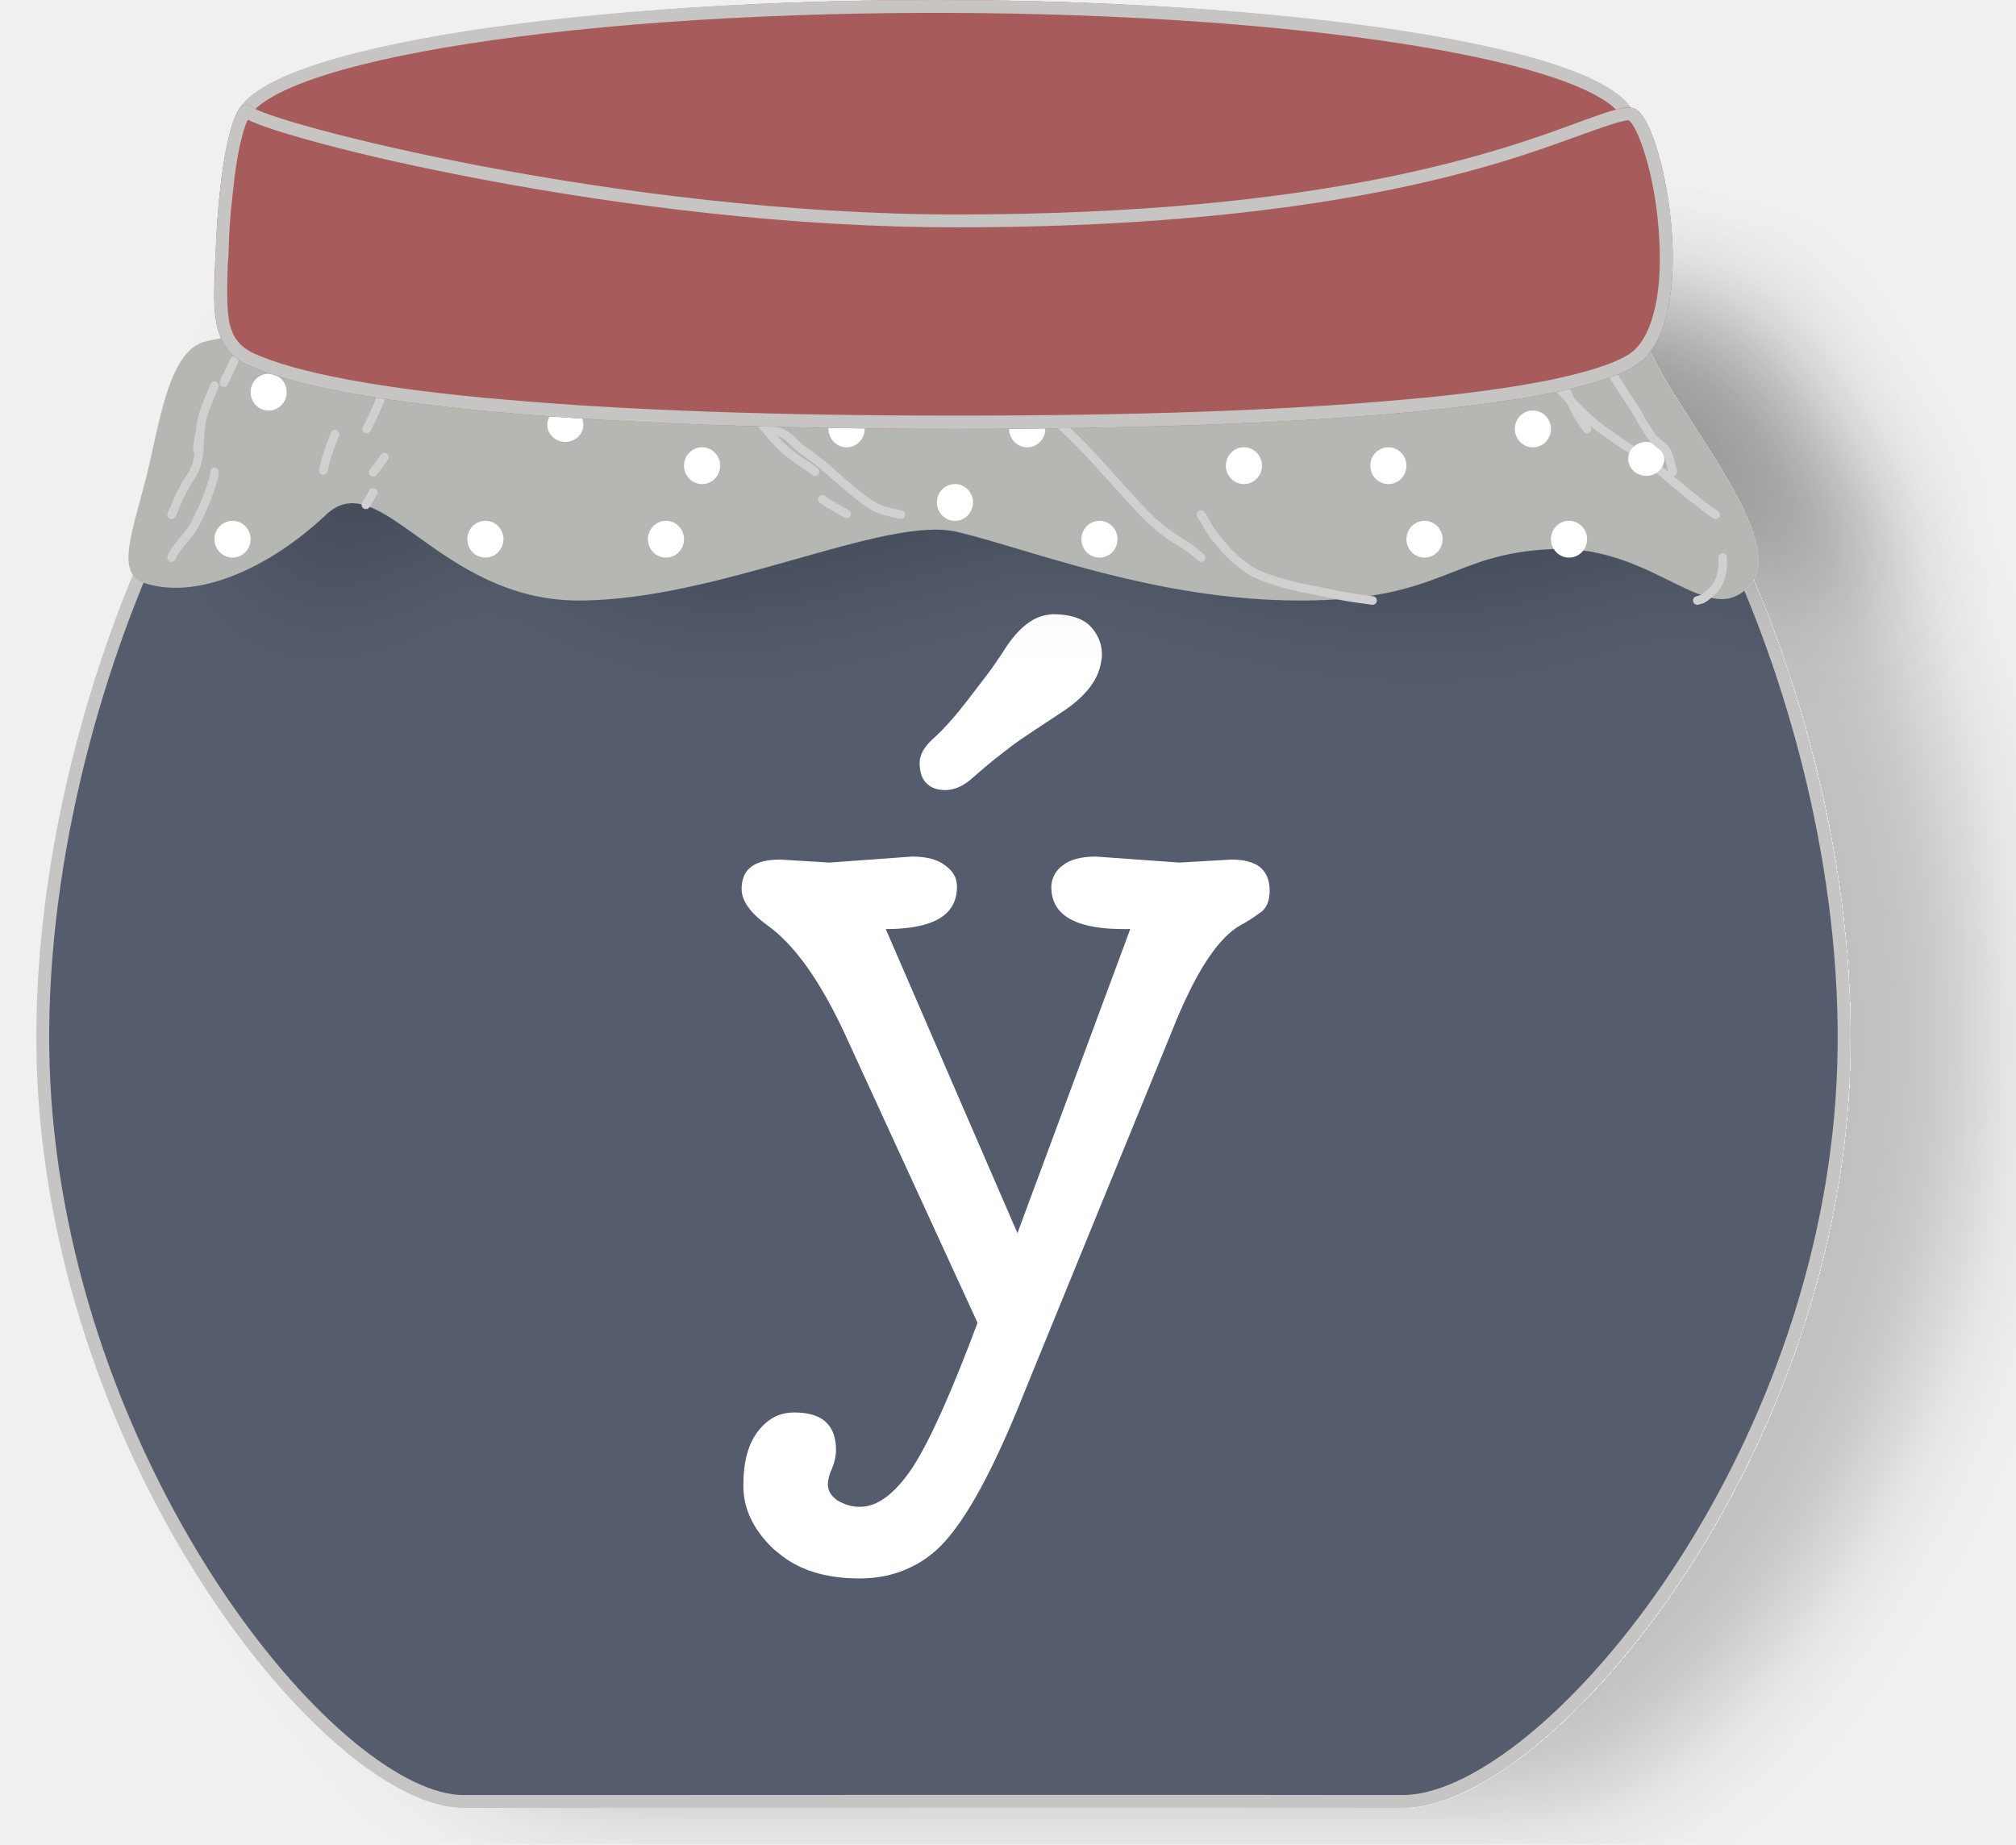
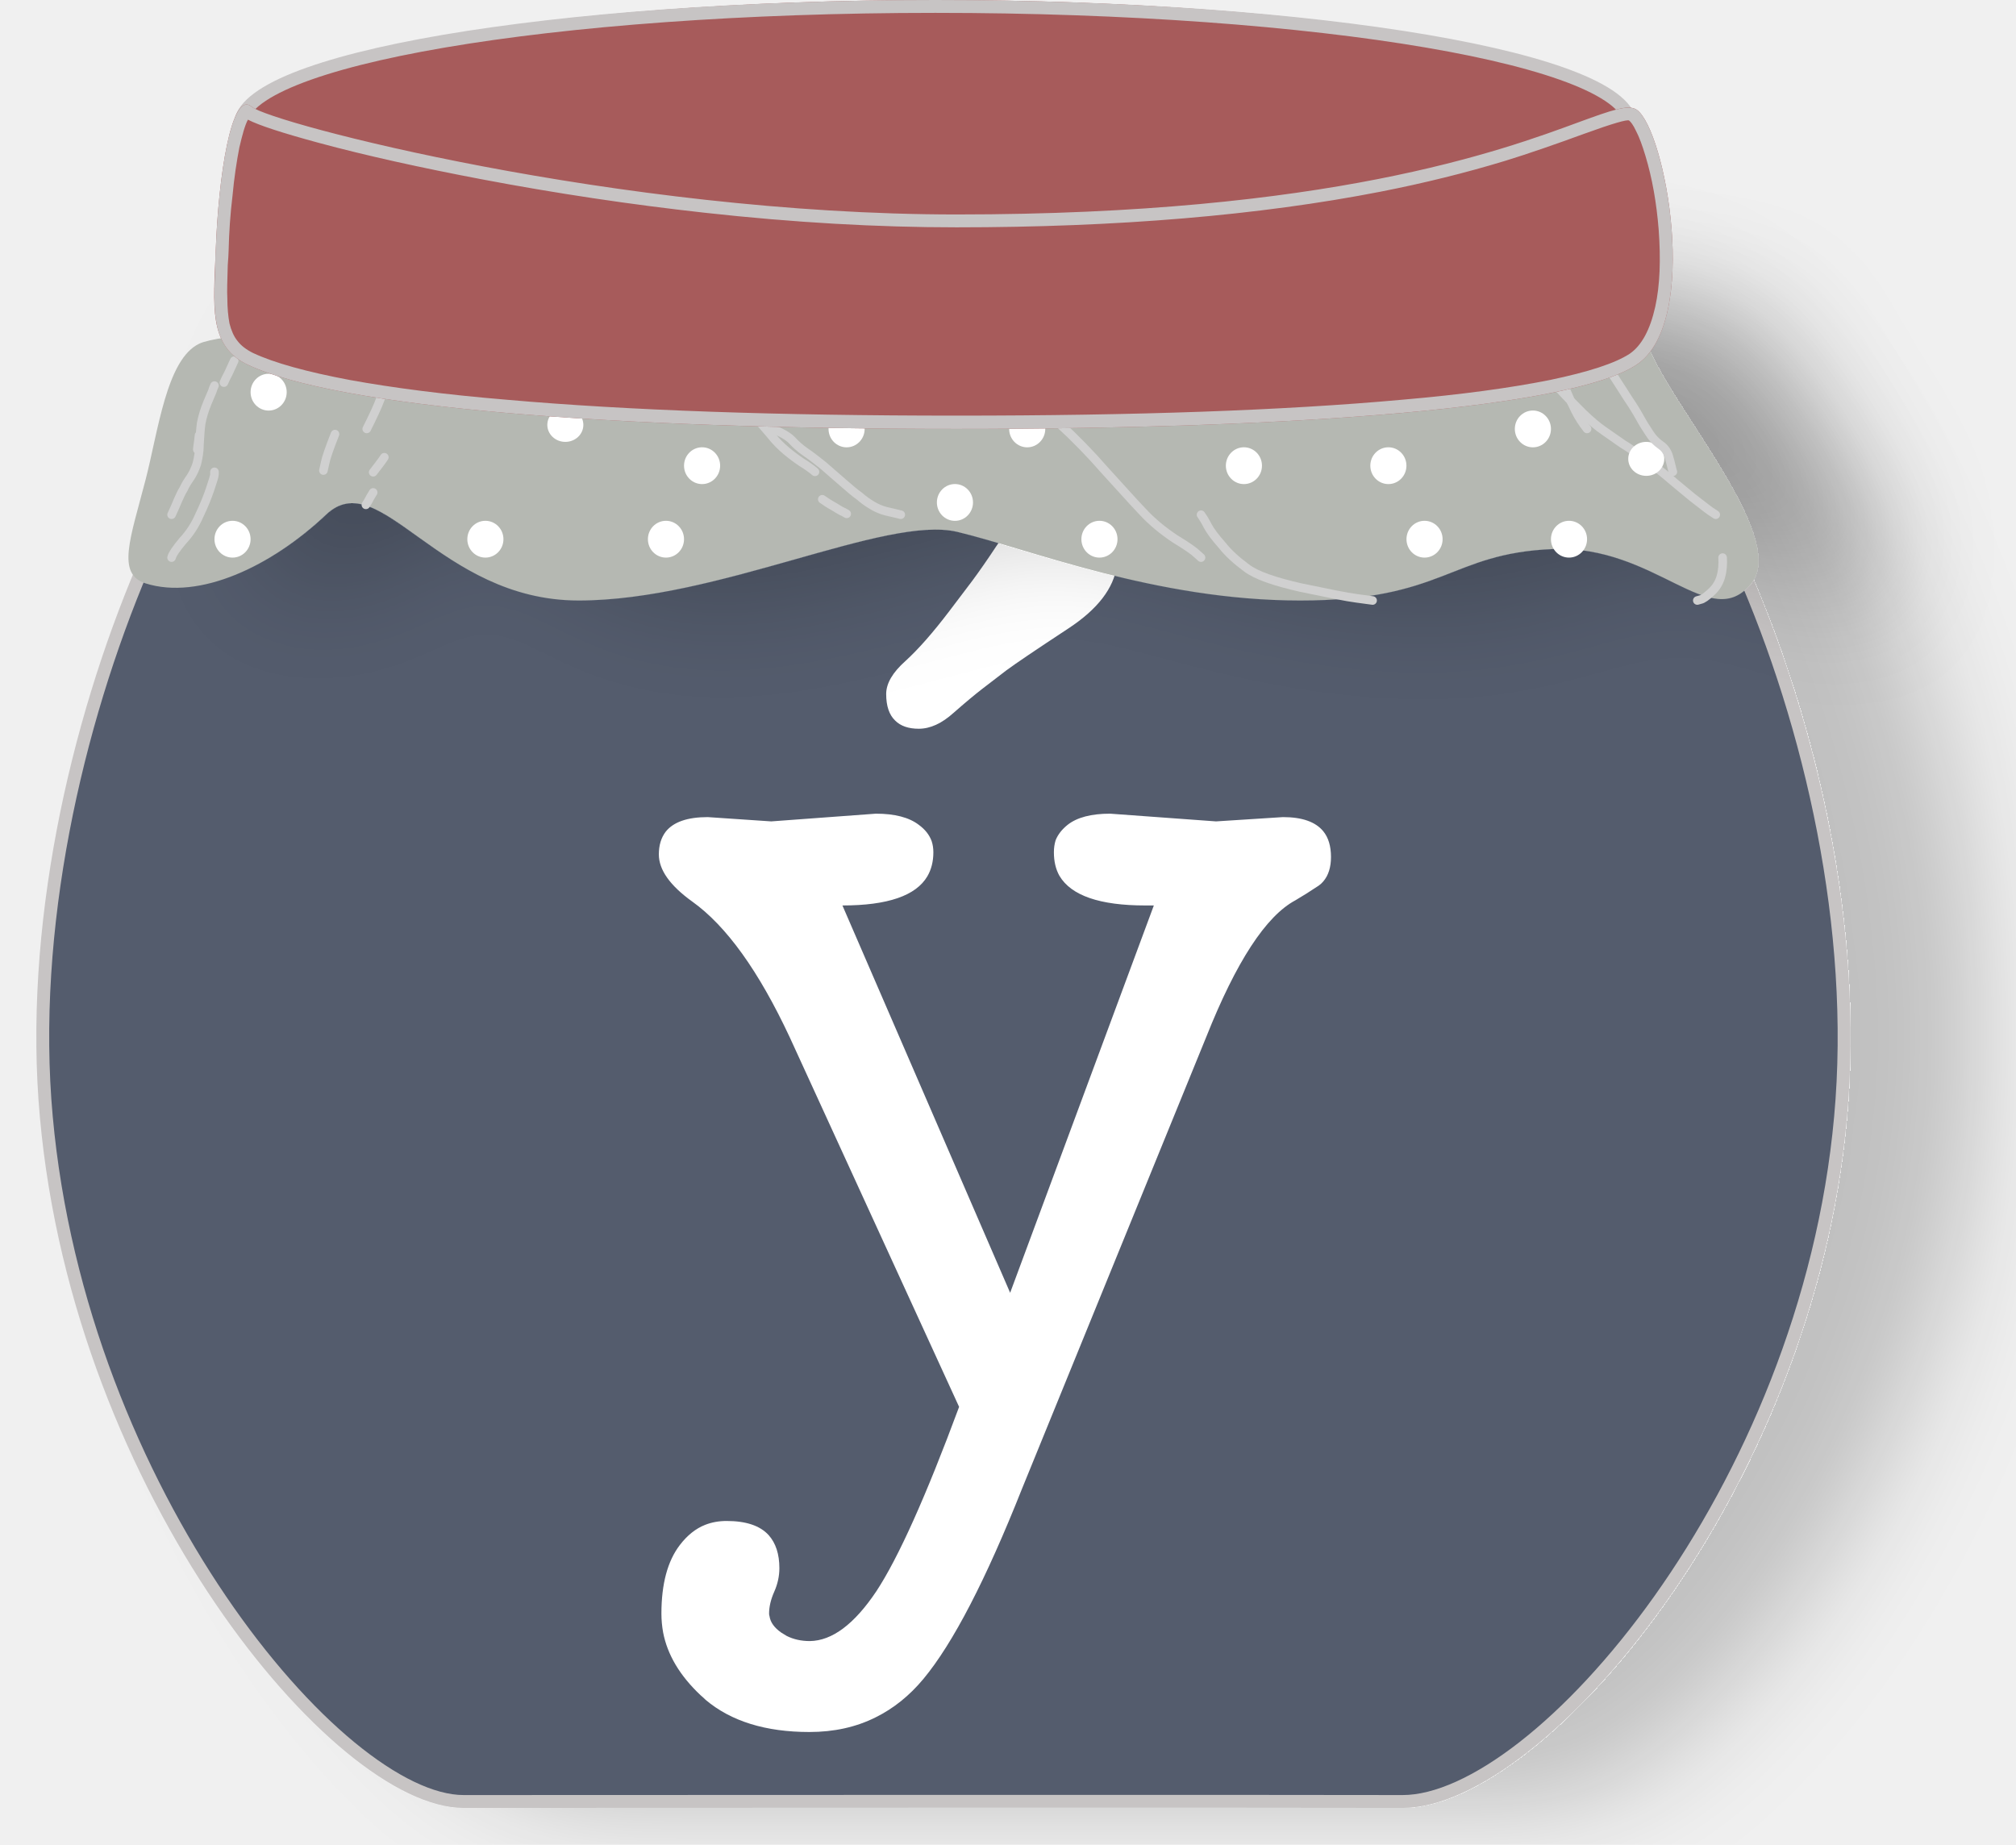
<svg xmlns="http://www.w3.org/2000/svg" width="47" height="43" viewBox="0 0 47 43" fill="none">
  <defs>
-     <filter id="filter_77_1203_dd" x="-0.152" y="2.85" width="50.303" height="43.3" filterUnits="userSpaceOnUse" color-interpolation-filters="sRGB">
+     <filter id="filter_77_1203_dd" x="-0.151" y="2.85" width="50.303" height="43.3" filterUnits="userSpaceOnUse" color-interpolation-filters="sRGB">
      <feFlood flood-opacity="0" result="BackgroundImageFix" />
      <feColorMatrix in="SourceAlpha" type="matrix" values="0 0 0 0 0 0 0 0 0 0 0 0 0 0 0 0 0 0 127 0" result="hardAlpha" />
      <feOffset dx="3" dy="0" />
      <feGaussianBlur stdDeviation="1.333" />
      <feComposite in2="hardAlpha" operator="out" k2="-1" k3="1" />
      <feColorMatrix type="matrix" values="0 0 0 0 0 0 0 0 0 0 0 0 0 0 0 0 0 0 0.2 0" />
      <feBlend mode="normal" in2="BackgroundImageFix" result="effect_dropShadow_1" />
      <feBlend mode="normal" in="SourceGraphic" in2="effect_dropShadow_1" result="shape" />
    </filter>
    <filter id="filter_77_1205_dd" x="2" y="3" width="46" height="15" filterUnits="userSpaceOnUse" color-interpolation-filters="sRGB">
      <feFlood flood-opacity="0" result="BackgroundImageFix" />
      <feColorMatrix in="SourceAlpha" type="matrix" values="0 0 0 0 0 0 0 0 0 0 0 0 0 0 0 0 0 0 127 0" result="hardAlpha" />
      <feOffset dx="3" dy="0" />
      <feGaussianBlur stdDeviation="1.333" />
      <feComposite in2="hardAlpha" operator="out" k2="-1" k3="1" />
      <feColorMatrix type="matrix" values="0 0 0 0 0 0 0 0 0 0 0 0 0 0 0 0 0 0 0.2 0" />
      <feBlend mode="normal" in2="BackgroundImageFix" result="effect_dropShadow_1" />
      <feBlend mode="normal" in="SourceGraphic" in2="effect_dropShadow_1" result="shape" />
    </filter>
    <clipPath id="clip77_1202">
      <rect id="Banka-krugY" width="47" height="43" fill="white" fill-opacity="0" />
    </clipPath>
  </defs>
  <rect id="Banka-krugY" width="47" height="43" fill="#FFFFFF" fill-opacity="0" />
  <g clip-path="url(#clip77_1202)">
    <g filter="url(#filter_77_1203_dd)">
      <path id="body" d="M8.37 6.99C9.85 6.99 15.06 6.99 21.02 6.99C26.86 6.99 33.44 6.99 35.13 6.99C38.54 6.99 43.71 17.29 42.91 26.04C42.12 34.79 35.85 42 32.7 42C29.55 41.99 13.73 42 10.81 42C7.89 42 1.87 34.79 1.08 26.04C0.28 17.29 5.45 6.99 8.37 6.99Z" fill="#545C6D" fill-opacity="1" fill-rule="evenodd" />
      <path id="body" d="M10.81 42C7.89 42 1.87 34.79 1.08 26.04C0.28 17.29 5.45 6.99 8.37 6.99C9.85 6.99 15.06 6.99 21.02 6.99C26.86 6.99 33.44 6.99 35.13 6.99C38.54 6.99 43.71 17.29 42.91 26.04C42.12 34.79 35.85 42 32.7 42C29.55 41.99 13.73 42 10.81 42Z" stroke="#C7C4C4" stroke-opacity="1" stroke-width="0.3" />
    </g>
-     <path id="ý" d="M21.61 18.27Q21.76 18.42 22.04 18.42Q22.36 18.42 22.68 18.13Q23 17.85 23.2 17.69L23.64 17.35Q23.89 17.17 24.79 16.58Q25.58 16.05 25.67 15.43Q25.69 15.35 25.69 15.27Q25.69 15.03 25.59 14.84Q25.52 14.7 25.41 14.59Q25.13 14.32 24.55 14.32Q24.5 14.32 24.46 14.33Q23.93 14.38 23.46 15.08Q23.23 15.44 23.02 15.72L22.6 16.27Q22.15 16.86 21.8 17.18Q21.44 17.49 21.44 17.78Q21.44 18.12 21.61 18.27ZM29.45 20.29Q29.24 20.04 28.71 20.04L27.49 20.11L25.55 19.97Q25.03 19.97 24.77 20.18Q24.61 20.3 24.55 20.47Q24.51 20.57 24.51 20.68Q24.51 20.93 24.62 21.12Q24.94 21.66 26.19 21.66L26.35 21.66L23.72 28.75L20.65 21.66Q21.89 21.66 22.2 21.12Q22.31 20.93 22.31 20.68Q22.31 20.58 22.28 20.48Q22.22 20.31 22.04 20.18Q21.78 19.97 21.26 19.97L19.34 20.11L18.18 20.04Q17.62 20.04 17.41 20.31Q17.29 20.47 17.29 20.73Q17.29 21.14 17.9 21.58Q18.83 22.25 19.68 24.07L22.79 30.84Q21.87 33.3 21.27 34.22Q20.66 35.13 20.05 35.13L20.05 35.13Q19.81 35.13 19.62 35.03Q19.57 35.01 19.52 34.98Q19.33 34.84 19.31 34.68Q19.3 34.65 19.3 34.63Q19.3 34.44 19.4 34.23Q19.49 34.01 19.49 33.8Q19.49 33.41 19.29 33.19Q19.05 32.93 18.52 32.93Q18.31 32.93 18.13 33Q17.87 33.11 17.67 33.37Q17.33 33.81 17.33 34.63Q17.33 34.8 17.36 34.97Q17.48 35.59 18.04 36.12Q18.09 36.16 18.14 36.2Q18.84 36.8 20.04 36.8Q20.71 36.8 21.25 36.53Q21.75 36.29 22.13 35.82Q22.94 34.85 23.93 32.34L27.31 24.07Q28.13 21.99 28.94 21.56Q29.13 21.46 29.36 21.29Q29.41 21.26 29.45 21.22Q29.6 21.06 29.6 20.77Q29.6 20.47 29.45 20.29Z" fill="#FFFFFF" fill-opacity="1" fill-rule="evenodd" />
+     <path id="ý" d="M20.87 16.8Q21.06 16.99 21.42 16.99Q21.82 16.99 22.23 16.62Q22.64 16.26 22.9 16.06L23.46 15.63Q23.77 15.4 24.91 14.65Q25.93 13.98 26.04 13.18Q26.06 13.08 26.06 12.98Q26.06 12.68 25.93 12.43Q25.85 12.26 25.7 12.12Q25.34 11.78 24.61 11.78Q24.55 11.78 24.49 11.78Q23.82 11.85 23.23 12.73Q22.92 13.2 22.66 13.55L22.13 14.25Q21.56 15 21.11 15.41Q20.66 15.81 20.66 16.18Q20.66 16.6 20.87 16.8ZM30.85 19.38Q30.58 19.05 29.91 19.05L28.35 19.15L25.88 18.97Q25.22 18.97 24.89 19.23Q24.69 19.39 24.61 19.59Q24.57 19.72 24.57 19.87Q24.57 20.19 24.7 20.42Q25.11 21.11 26.7 21.11L26.9 21.11L23.55 30.14L19.64 21.11Q21.22 21.11 21.62 20.43Q21.76 20.19 21.76 19.87Q21.76 19.73 21.72 19.61Q21.64 19.39 21.42 19.23Q21.08 18.97 20.42 18.97L17.98 19.15L16.5 19.05Q15.79 19.05 15.52 19.39Q15.36 19.6 15.36 19.92Q15.36 20.46 16.14 21.02Q17.33 21.87 18.41 24.18L22.36 32.8Q21.2 35.93 20.43 37.1Q19.66 38.25 18.88 38.26L18.88 38.26Q18.58 38.26 18.34 38.14Q18.27 38.1 18.21 38.06Q17.97 37.89 17.94 37.68Q17.93 37.65 17.93 37.62Q17.93 37.38 18.05 37.11Q18.17 36.84 18.17 36.56Q18.17 36.07 17.92 35.79Q17.62 35.46 16.94 35.46Q16.67 35.46 16.44 35.55Q16.11 35.68 15.85 36.02Q15.42 36.58 15.42 37.62Q15.42 37.84 15.46 38.06Q15.61 38.84 16.33 39.52Q16.39 39.57 16.45 39.63Q17.34 40.38 18.87 40.38Q19.73 40.38 20.41 40.04Q21.04 39.73 21.53 39.14Q22.56 37.9 23.83 34.7L28.12 24.18Q29.17 21.54 30.2 20.99Q30.44 20.85 30.74 20.65Q30.8 20.61 30.85 20.55Q31.03 20.34 31.03 19.98Q31.03 19.6 30.85 19.38Z" fill="#FFFFFF" fill-opacity="1" fill-rule="evenodd" />
    <g filter="url(#filter_77_1205_dd)">
      <path id="Прямоугольник 37" d="M4.65 8.01C6.34 7.21 38.31 6.41 38.31 7.61C38.31 8.8 41.78 12.4 40.83 13.6C39.88 14.79 38.62 12.7 36.2 12.8C33.78 12.9 33.68 14 30.31 14C26.95 14 24 12.8 22.32 12.4C20.64 12 16.75 14 13.49 14C10.23 14 8.86 10.8 7.6 12C6.33 13.2 4.65 14 3.39 13.6C2.71 13.38 3.04 12.55 3.39 11.2C3.69 10.05 3.88 8.37 4.65 8.01Z" fill="#B5B8B2" fill-opacity="1" fill-rule="evenodd" />
    </g>
    <ellipse id="Эллипс 16" cx="25.632" cy="12.571" rx="0.421" ry="0.429" fill="#FFFFFF" fill-opacity="1" />
    <ellipse id="Эллипс 16" cx="33.211" cy="7.429" rx="0.421" ry="0.429" fill="#FFFFFF" fill-opacity="1" />
    <ellipse id="Эллипс 16" cx="35.737" cy="10" rx="0.421" ry="0.429" fill="#FFFFFF" fill-opacity="1" />
    <ellipse id="Эллипс 16" cx="36.579" cy="12.571" rx="0.421" ry="0.429" fill="#FFFFFF" fill-opacity="1" />
    <ellipse id="Эллипс 16" cx="32.368" cy="10.857" rx="0.421" ry="0.429" fill="#FFFFFF" fill-opacity="1" />
    <ellipse id="Эллипс 16" cx="33.211" cy="12.571" rx="0.421" ry="0.429" fill="#FFFFFF" fill-opacity="1" />
    <ellipse id="Эллипс 16" cx="29" cy="10.857" rx="0.421" ry="0.429" fill="#FFFFFF" fill-opacity="1" />
    <ellipse id="Эллипс 16" cx="31.526" cy="8.286" rx="0.421" ry="0.429" fill="#FFFFFF" fill-opacity="1" />
    <ellipse id="Эллипс 16" cx="28.158" cy="8.286" rx="0.421" ry="0.429" fill="#FFFFFF" fill-opacity="1" />
    <ellipse id="Эллипс 16" cx="22.263" cy="11.714" rx="0.421" ry="0.429" fill="#FFFFFF" fill-opacity="1" />
    <ellipse id="Эллипс 16" cx="23.948" cy="10" rx="0.421" ry="0.429" fill="#FFFFFF" fill-opacity="1" />
    <ellipse id="Эллипс 16" cx="19.737" cy="10" rx="0.421" ry="0.429" fill="#FFFFFF" fill-opacity="1" />
    <ellipse id="Эллипс 16" cx="21.421" cy="7.429" rx="0.421" ry="0.429" fill="#FFFFFF" fill-opacity="1" />
    <ellipse id="Эллипс 16" cx="16.368" cy="8.286" rx="0.421" ry="0.429" fill="#FFFFFF" fill-opacity="1" />
    <ellipse id="Эллипс 16" cx="16.368" cy="10.857" rx="0.421" ry="0.429" fill="#FFFFFF" fill-opacity="1" />
    <ellipse id="Эллипс 16" cx="15.526" cy="12.571" rx="0.421" ry="0.429" fill="#FFFFFF" fill-opacity="1" />
    <ellipse id="Эллипс 16" cx="11.316" cy="12.571" rx="0.421" ry="0.429" fill="#FFFFFF" fill-opacity="1" />
    <ellipse id="Эллипс 16" cx="10.474" cy="8.286" rx="0.421" ry="0.429" fill="#FFFFFF" fill-opacity="1" />
    <ellipse id="Эллипс 16" cx="5.421" cy="12.571" rx="0.421" ry="0.429" fill="#FFFFFF" fill-opacity="1" />
    <ellipse id="Эллипс 16" cx="6.263" cy="9.143" rx="0.421" ry="0.429" fill="#FFFFFF" fill-opacity="1" />
    <path id="Форма 56" d="M5 8.99L4.97 9.06C4.96 9.11 4.91 9.21 4.84 9.38C4.77 9.55 4.72 9.71 4.69 9.87C4.67 10.02 4.66 10.19 4.65 10.36C4.65 10.54 4.62 10.68 4.59 10.81C4.55 10.93 4.5 11.04 4.44 11.13C4.37 11.23 4.32 11.31 4.28 11.4C4.23 11.48 4.19 11.57 4.15 11.66C4.11 11.76 4.06 11.87 4 12" stroke="#D0D0D0" stroke-opacity="1" stroke-width="0.2" stroke-linecap="round" />
    <path id="Форма 57" d="M5 11L5 11.06C5 11.1 4.96 11.22 4.9 11.4C4.84 11.58 4.76 11.78 4.65 12.01C4.55 12.24 4.42 12.44 4.26 12.61C4.11 12.79 4.02 12.92 4 13" stroke="#D0D0D0" stroke-opacity="1" stroke-width="0.2" stroke-linecap="round" />
    <path id="Форма 58" d="M4.6 10.48L4.61 10.39C4.62 10.33 4.63 10.25 4.64 10.15" stroke="#D0D0D0" stroke-opacity="1" stroke-width="0.2" stroke-linecap="round" />
    <path id="Форма 59" d="M5.22 8.92L5.27 8.81C5.31 8.74 5.37 8.61 5.46 8.41" stroke="#D0D0D0" stroke-opacity="1" stroke-width="0.2" stroke-linecap="round" />
    <path id="Форма 60" d="M7.54 10.97L7.58 10.79C7.6 10.68 7.68 10.45 7.81 10.12" stroke="#D0D0D0" stroke-opacity="1" stroke-width="0.2" stroke-linecap="round" />
    <path id="Форма 61" d="M9.19 7.99L9.17 8.18C9.15 8.31 9.11 8.48 9.06 8.7C9.01 8.92 8.94 9.12 8.87 9.3C8.8 9.49 8.69 9.72 8.55 10" stroke="#D0D0D0" stroke-opacity="1" stroke-width="0.2" stroke-linecap="round" />
    <path id="Форма 62" d="M8.53 11.77L8.58 11.69C8.61 11.63 8.65 11.56 8.7 11.48" stroke="#D0D0D0" stroke-opacity="1" stroke-width="0.2" stroke-linecap="round" />
    <path id="Форма 63" d="M8.96 10.66L8.92 10.72C8.89 10.76 8.82 10.86 8.7 11.01" stroke="#D0D0D0" stroke-opacity="1" stroke-width="0.2" stroke-linecap="round" />
    <path id="Форма 64" d="M21 12L20.92 11.98C20.87 11.97 20.79 11.95 20.66 11.92C20.54 11.89 20.43 11.84 20.33 11.78C20.23 11.72 20.13 11.65 20.04 11.57C19.94 11.5 19.81 11.39 19.65 11.25C19.49 11.11 19.33 10.97 19.19 10.85C19.04 10.73 18.9 10.62 18.78 10.54C18.65 10.45 18.54 10.35 18.46 10.26C18.37 10.17 18.22 10.08 18 10" stroke="#D0D0D0" stroke-opacity="1" stroke-width="0.2" stroke-linecap="round" />
    <path id="Форма 65" d="M17 7.99L17.05 8.02C17.08 8.04 17.16 8.07 17.28 8.12C17.39 8.17 17.49 8.24 17.57 8.33C17.64 8.43 17.7 8.53 17.75 8.63C17.79 8.73 17.87 8.85 18 8.99" stroke="#D0D0D0" stroke-opacity="1" stroke-width="0.2" stroke-linecap="round" />
    <path id="Форма 66" d="M19.74 11.98L19.67 11.94C19.62 11.92 19.55 11.88 19.44 11.81C19.33 11.75 19.24 11.69 19.17 11.64" stroke="#D0D0D0" stroke-opacity="1" stroke-width="0.2" stroke-linecap="round" />
    <path id="Форма 67" d="M19 11L18.94 10.95C18.9 10.92 18.82 10.86 18.69 10.78C18.57 10.7 18.45 10.61 18.33 10.51C18.21 10.41 18.09 10.29 17.97 10.14C17.84 9.99 17.73 9.86 17.64 9.75C17.54 9.64 17.35 9.47 17.07 9.23C16.78 8.99 16.54 8.82 16.35 8.72C16.16 8.63 15.98 8.55 15.81 8.49C15.64 8.43 15.5 8.35 15.38 8.26C15.27 8.16 15.14 8.08 15 7.99" stroke="#D0D0D0" stroke-opacity="1" stroke-width="0.2" stroke-linecap="round" />
    <path id="Форма 71" d="M39.57 14L39.64 13.98C39.7 13.97 39.78 13.91 39.89 13.81C40 13.71 40.08 13.59 40.12 13.44C40.16 13.3 40.17 13.15 40.16 13" stroke="#D0D0D0" stroke-opacity="1" stroke-width="0.2" stroke-linecap="round" />
    <path id="Форма 72" d="M40 12L39.94 11.96C39.9 11.94 39.74 11.82 39.46 11.6C39.19 11.38 38.99 11.21 38.86 11.1C38.73 10.99 38.56 10.86 38.36 10.71C38.15 10.56 37.98 10.44 37.83 10.35C37.69 10.25 37.54 10.15 37.4 10.05C37.25 9.95 37.09 9.81 36.9 9.63C36.72 9.45 36.54 9.27 36.37 9.08C36.2 8.9 35.99 8.71 35.75 8.52C35.51 8.34 35.26 8.16 35 7.99" stroke="#D0D0D0" stroke-opacity="1" stroke-width="0.2" stroke-linecap="round" />
    <ellipse id="Эллипс 16" cx="38.38" cy="10.698" rx="0.42" ry="0.396" fill="#FFFFFF" fill-opacity="1" />
    <path id="Форма 73" d="M36 7.99L36.01 8.04C36.02 8.08 36.05 8.15 36.1 8.26C36.16 8.38 36.22 8.51 36.29 8.65C36.37 8.8 36.44 8.95 36.52 9.12C36.59 9.29 36.66 9.44 36.73 9.58C36.8 9.72 36.89 9.86 37 10" stroke="#D0D0D0" stroke-opacity="1" stroke-width="0.2" stroke-linecap="round" />
    <path id="Форма 74" d="M37 7.99L37.04 8.01C37.07 8.03 37.12 8.08 37.19 8.16C37.26 8.24 37.33 8.33 37.39 8.43C37.46 8.52 37.53 8.62 37.59 8.72C37.65 8.82 37.73 8.94 37.82 9.08C37.91 9.22 37.99 9.35 38.06 9.45C38.13 9.56 38.19 9.66 38.25 9.77C38.31 9.88 38.38 9.99 38.46 10.11C38.53 10.22 38.62 10.31 38.72 10.38C38.81 10.44 38.88 10.54 38.91 10.66C38.95 10.79 38.97 10.9 39 11" stroke="#D0D0D0" stroke-opacity="1" stroke-width="0.2" stroke-linecap="round" />
    <path id="Форма 75" d="M24.3 6.99L24.38 7.08C24.43 7.13 24.55 7.27 24.74 7.49C24.92 7.71 25.06 7.88 25.17 7.99" stroke="#D0D0D0" stroke-opacity="1" stroke-width="0.2" stroke-linecap="round" />
    <path id="Форма 76" d="M26.14 8.99L26.12 8.94C26.11 8.91 26.04 8.79 25.91 8.58C25.79 8.38 25.64 8.18 25.46 7.99" stroke="#D0D0D0" stroke-opacity="1" stroke-width="0.2" stroke-linecap="round" />
    <path id="Форма 77" d="M25.77 7.03L25.81 7.09C25.84 7.13 25.92 7.24 26.05 7.43C26.17 7.61 26.26 7.78 26.3 7.93" stroke="#D0D0D0" stroke-opacity="1" stroke-width="0.2" stroke-linecap="round" />
    <path id="Форма 78" d="M12.51 7.99L12.51 8.08C12.51 8.14 12.5 8.28 12.47 8.51C12.44 8.73 12.39 8.9 12.34 8.99" stroke="#D0D0D0" stroke-opacity="1" stroke-width="0.2" stroke-linecap="round" />
    <path id="Форма 79" d="M32 14L31.63 13.95C31.39 13.92 30.96 13.83 30.33 13.7C29.71 13.56 29.28 13.41 29.06 13.24C28.83 13.07 28.64 12.9 28.49 12.71C28.33 12.53 28.22 12.38 28.16 12.27C28.11 12.17 28.05 12.07 28 12" stroke="#D0D0D0" stroke-opacity="1" stroke-width="0.2" stroke-linecap="round" />
    <path id="Форма 80" d="M28 13L27.9 12.91C27.84 12.85 27.67 12.73 27.39 12.56C27.12 12.38 26.86 12.17 26.63 11.92C26.39 11.67 26.11 11.35 25.76 10.97C25.42 10.58 25.07 10.22 24.7 9.88C24.33 9.55 23.99 9.19 23.67 8.81C23.35 8.42 23.12 8.15 23 7.99" stroke="#D0D0D0" stroke-opacity="1" stroke-width="0.2" stroke-linecap="round" />
    <ellipse id="Эллипс 16" cx="13.18" cy="9.906" rx="0.42" ry="0.396" fill="#FFFFFF" fill-opacity="1" />
    <ellipse id="Эллипс 17" cx="21.807" cy="2.917" rx="16.354" ry="2.917" fill="#A75B5B" fill-opacity="1" />
    <ellipse id="Эллипс 17" cx="21.807" cy="2.917" rx="16.204" ry="2.767" stroke="#C7C4C4" stroke-opacity="1" stroke-width="0.3" />
    <path id="Прямоугольник 38" d="M5.87 2.49C6.29 2.86 14.41 5 22.3 5C34.44 5 37.48 2.09 38.16 2.56C38.83 3.04 39.65 7.5 38.16 8.5C36.66 9.5 30.4 10 22.3 10C14.2 10 7.88 9.5 5.77 8.5C4.85 8.06 4.98 7.12 5.03 5.83C5.09 4.15 5.39 2.08 5.87 2.49Z" fill="#A75B5B" fill-opacity="1" fill-rule="evenodd" />
    <path id="Прямоугольник 38" d="M5.87 2.49C6.29 2.86 14.41 5 22.3 5C30.96 5 34.99 3.52 36.83 2.84C37.57 2.57 37.96 2.43 38.16 2.56C38.83 3.04 39.65 7.5 38.16 8.5C36.66 9.5 30.4 10 22.3 10C14.2 10 7.88 9.5 5.77 8.5C4.93 8.1 4.97 7.29 5.02 6.17C5.02 6.06 5.02 5.95 5.03 5.83C5.09 4.15 5.39 2.08 5.87 2.49ZM38.59 7.15C38.47 7.69 38.27 8.06 37.99 8.25C37.65 8.47 37.04 8.67 36.13 8.86C35.23 9.04 34.08 9.2 32.68 9.32C29.92 9.57 26.46 9.69 22.3 9.69C18.16 9.69 14.66 9.57 11.82 9.32C10.37 9.2 9.15 9.04 8.16 8.86C7.15 8.67 6.39 8.46 5.9 8.23C5.74 8.15 5.62 8.06 5.53 7.94C5.45 7.84 5.39 7.7 5.35 7.54C5.32 7.38 5.3 7.18 5.3 6.95C5.29 6.79 5.3 6.54 5.31 6.18C5.32 6.03 5.33 5.92 5.33 5.84C5.34 5.41 5.37 4.98 5.42 4.57C5.46 4.13 5.52 3.75 5.58 3.44C5.65 3.14 5.71 2.92 5.78 2.79C6.03 2.92 6.58 3.1 7.43 3.33C8.54 3.63 9.81 3.91 11.23 4.18C12.97 4.51 14.71 4.77 16.43 4.96C18.51 5.19 20.46 5.3 22.3 5.3C26.06 5.3 29.36 5.02 32.18 4.47C33.2 4.27 34.17 4.03 35.09 3.75C35.61 3.59 36.22 3.38 36.93 3.12C37.59 2.88 37.94 2.78 37.98 2.81C38.02 2.84 38.08 2.92 38.14 3.05C38.22 3.2 38.29 3.4 38.36 3.63C38.52 4.16 38.62 4.73 38.67 5.36C38.72 6.05 38.7 6.65 38.59 7.15Z" fill="#C7C4C4" fill-opacity="1" fill-rule="evenodd" />
  </g>
</svg>
